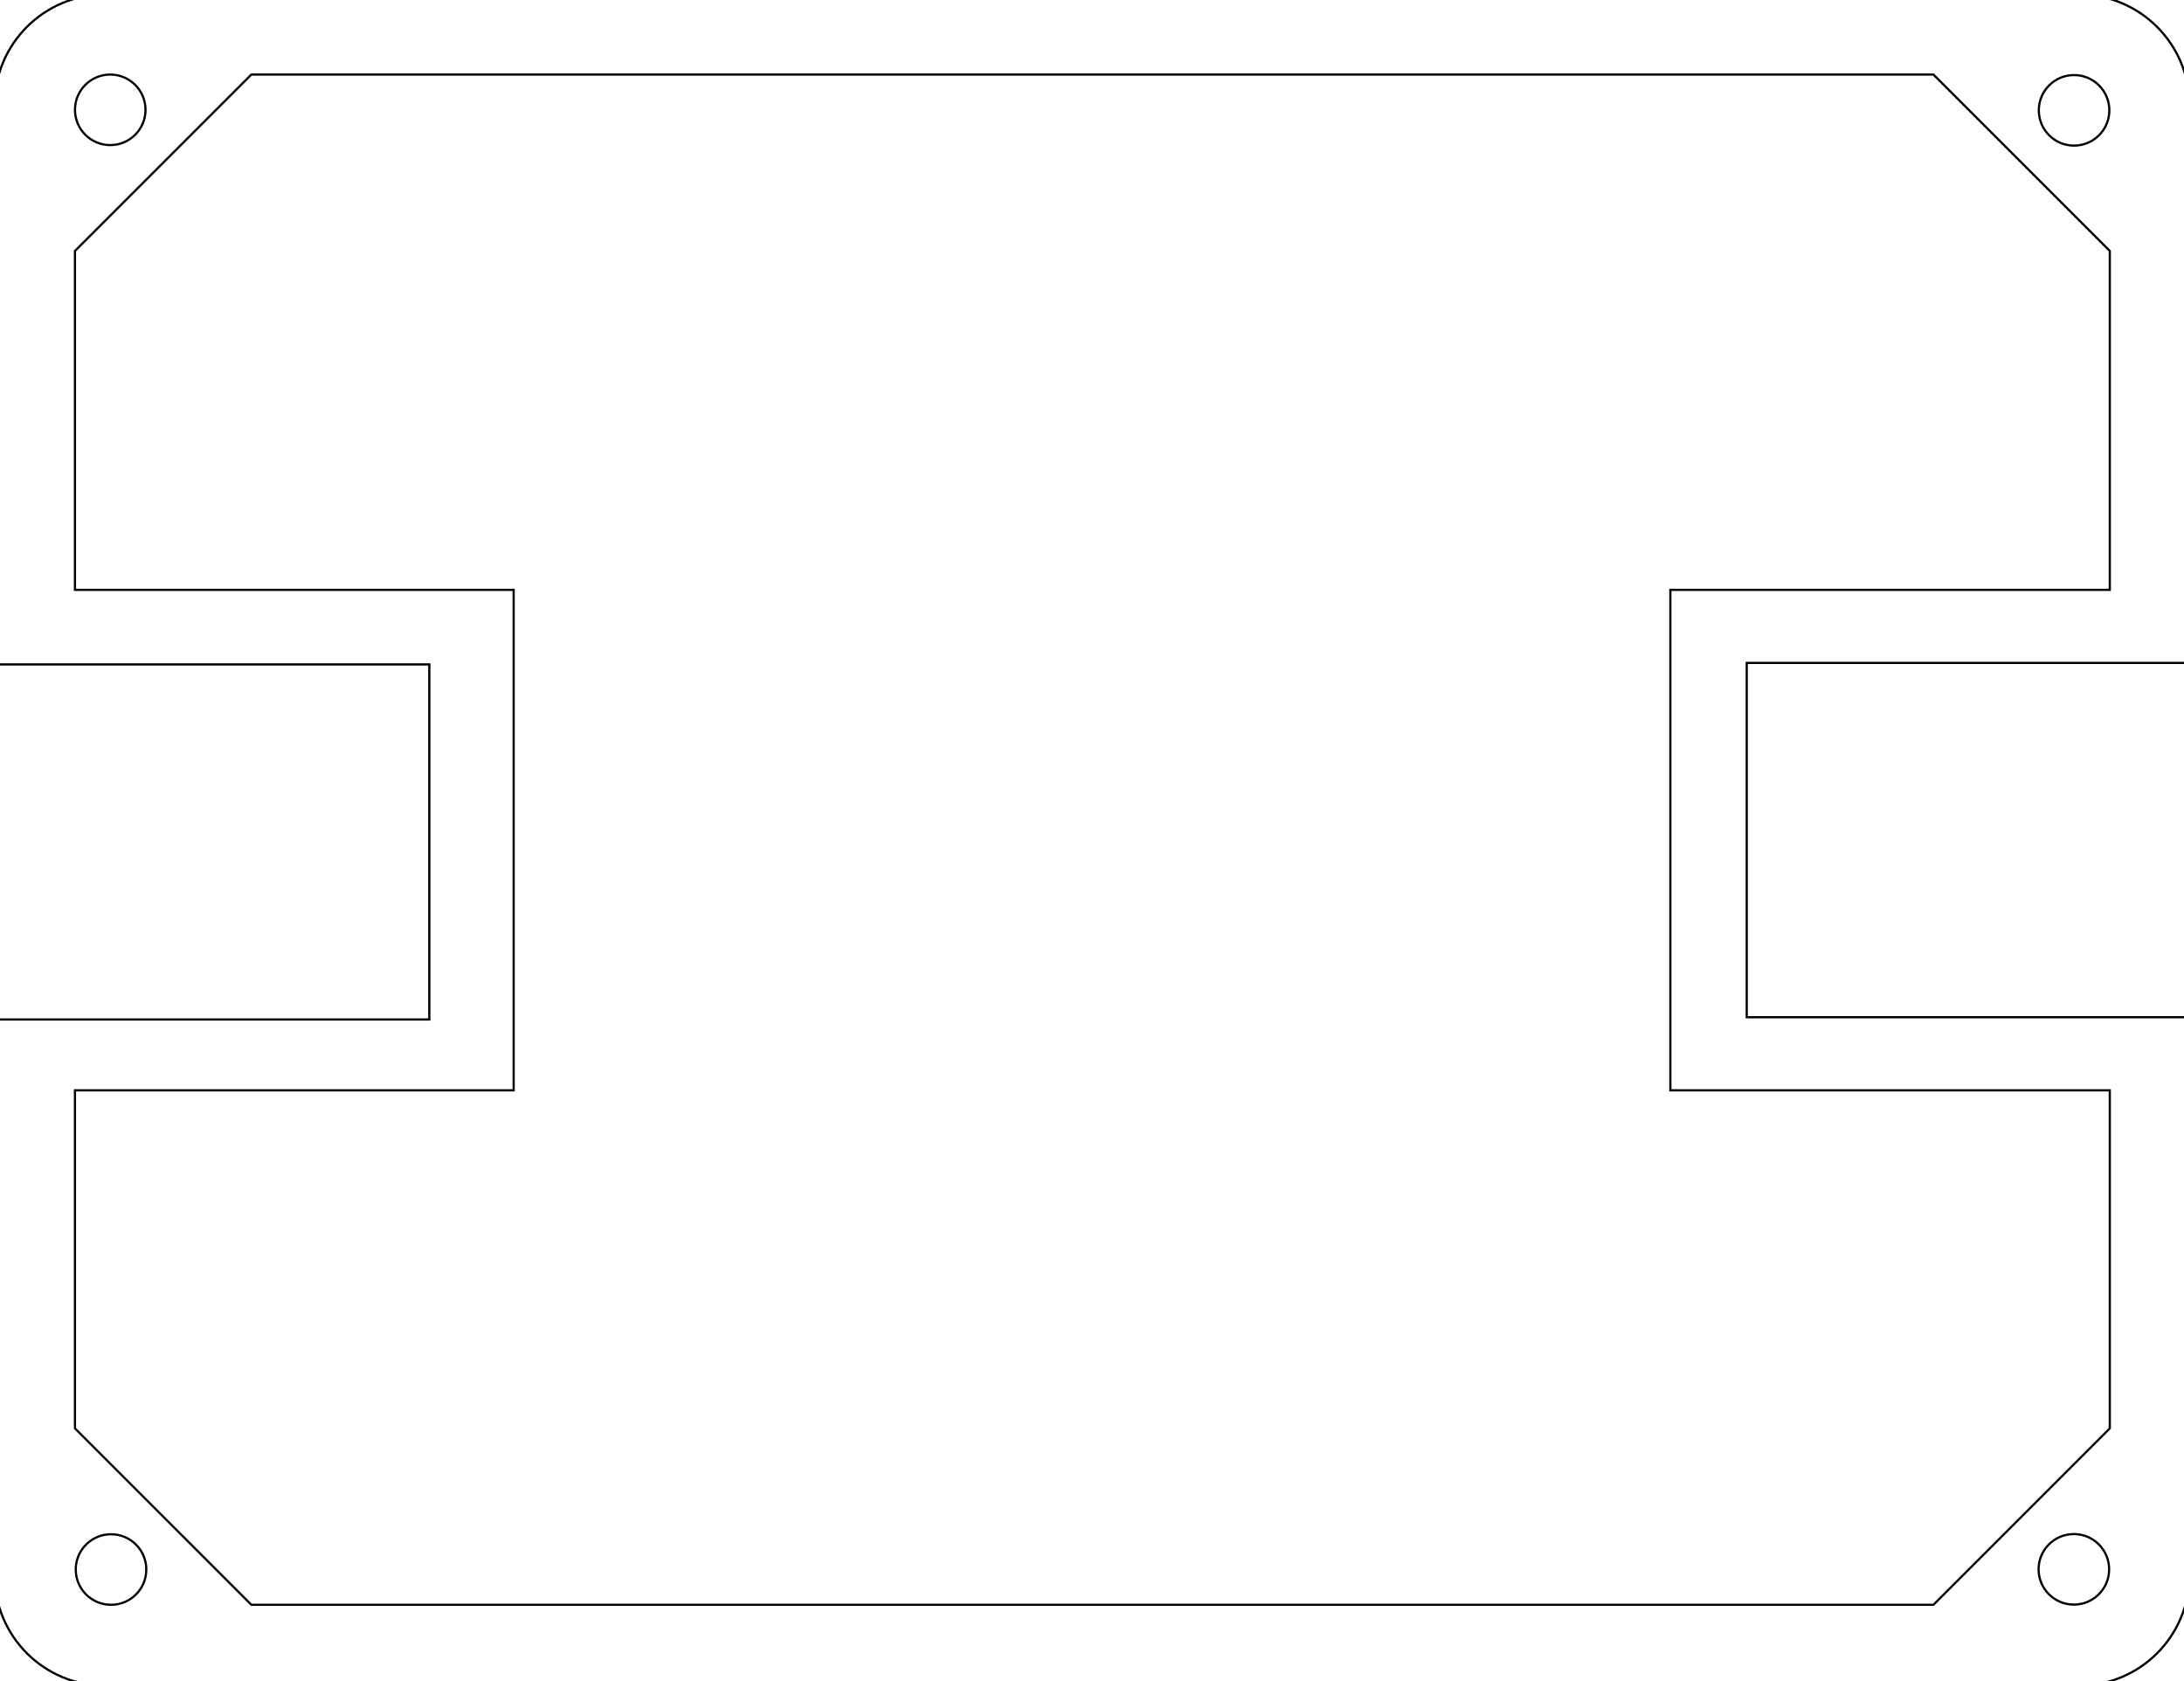
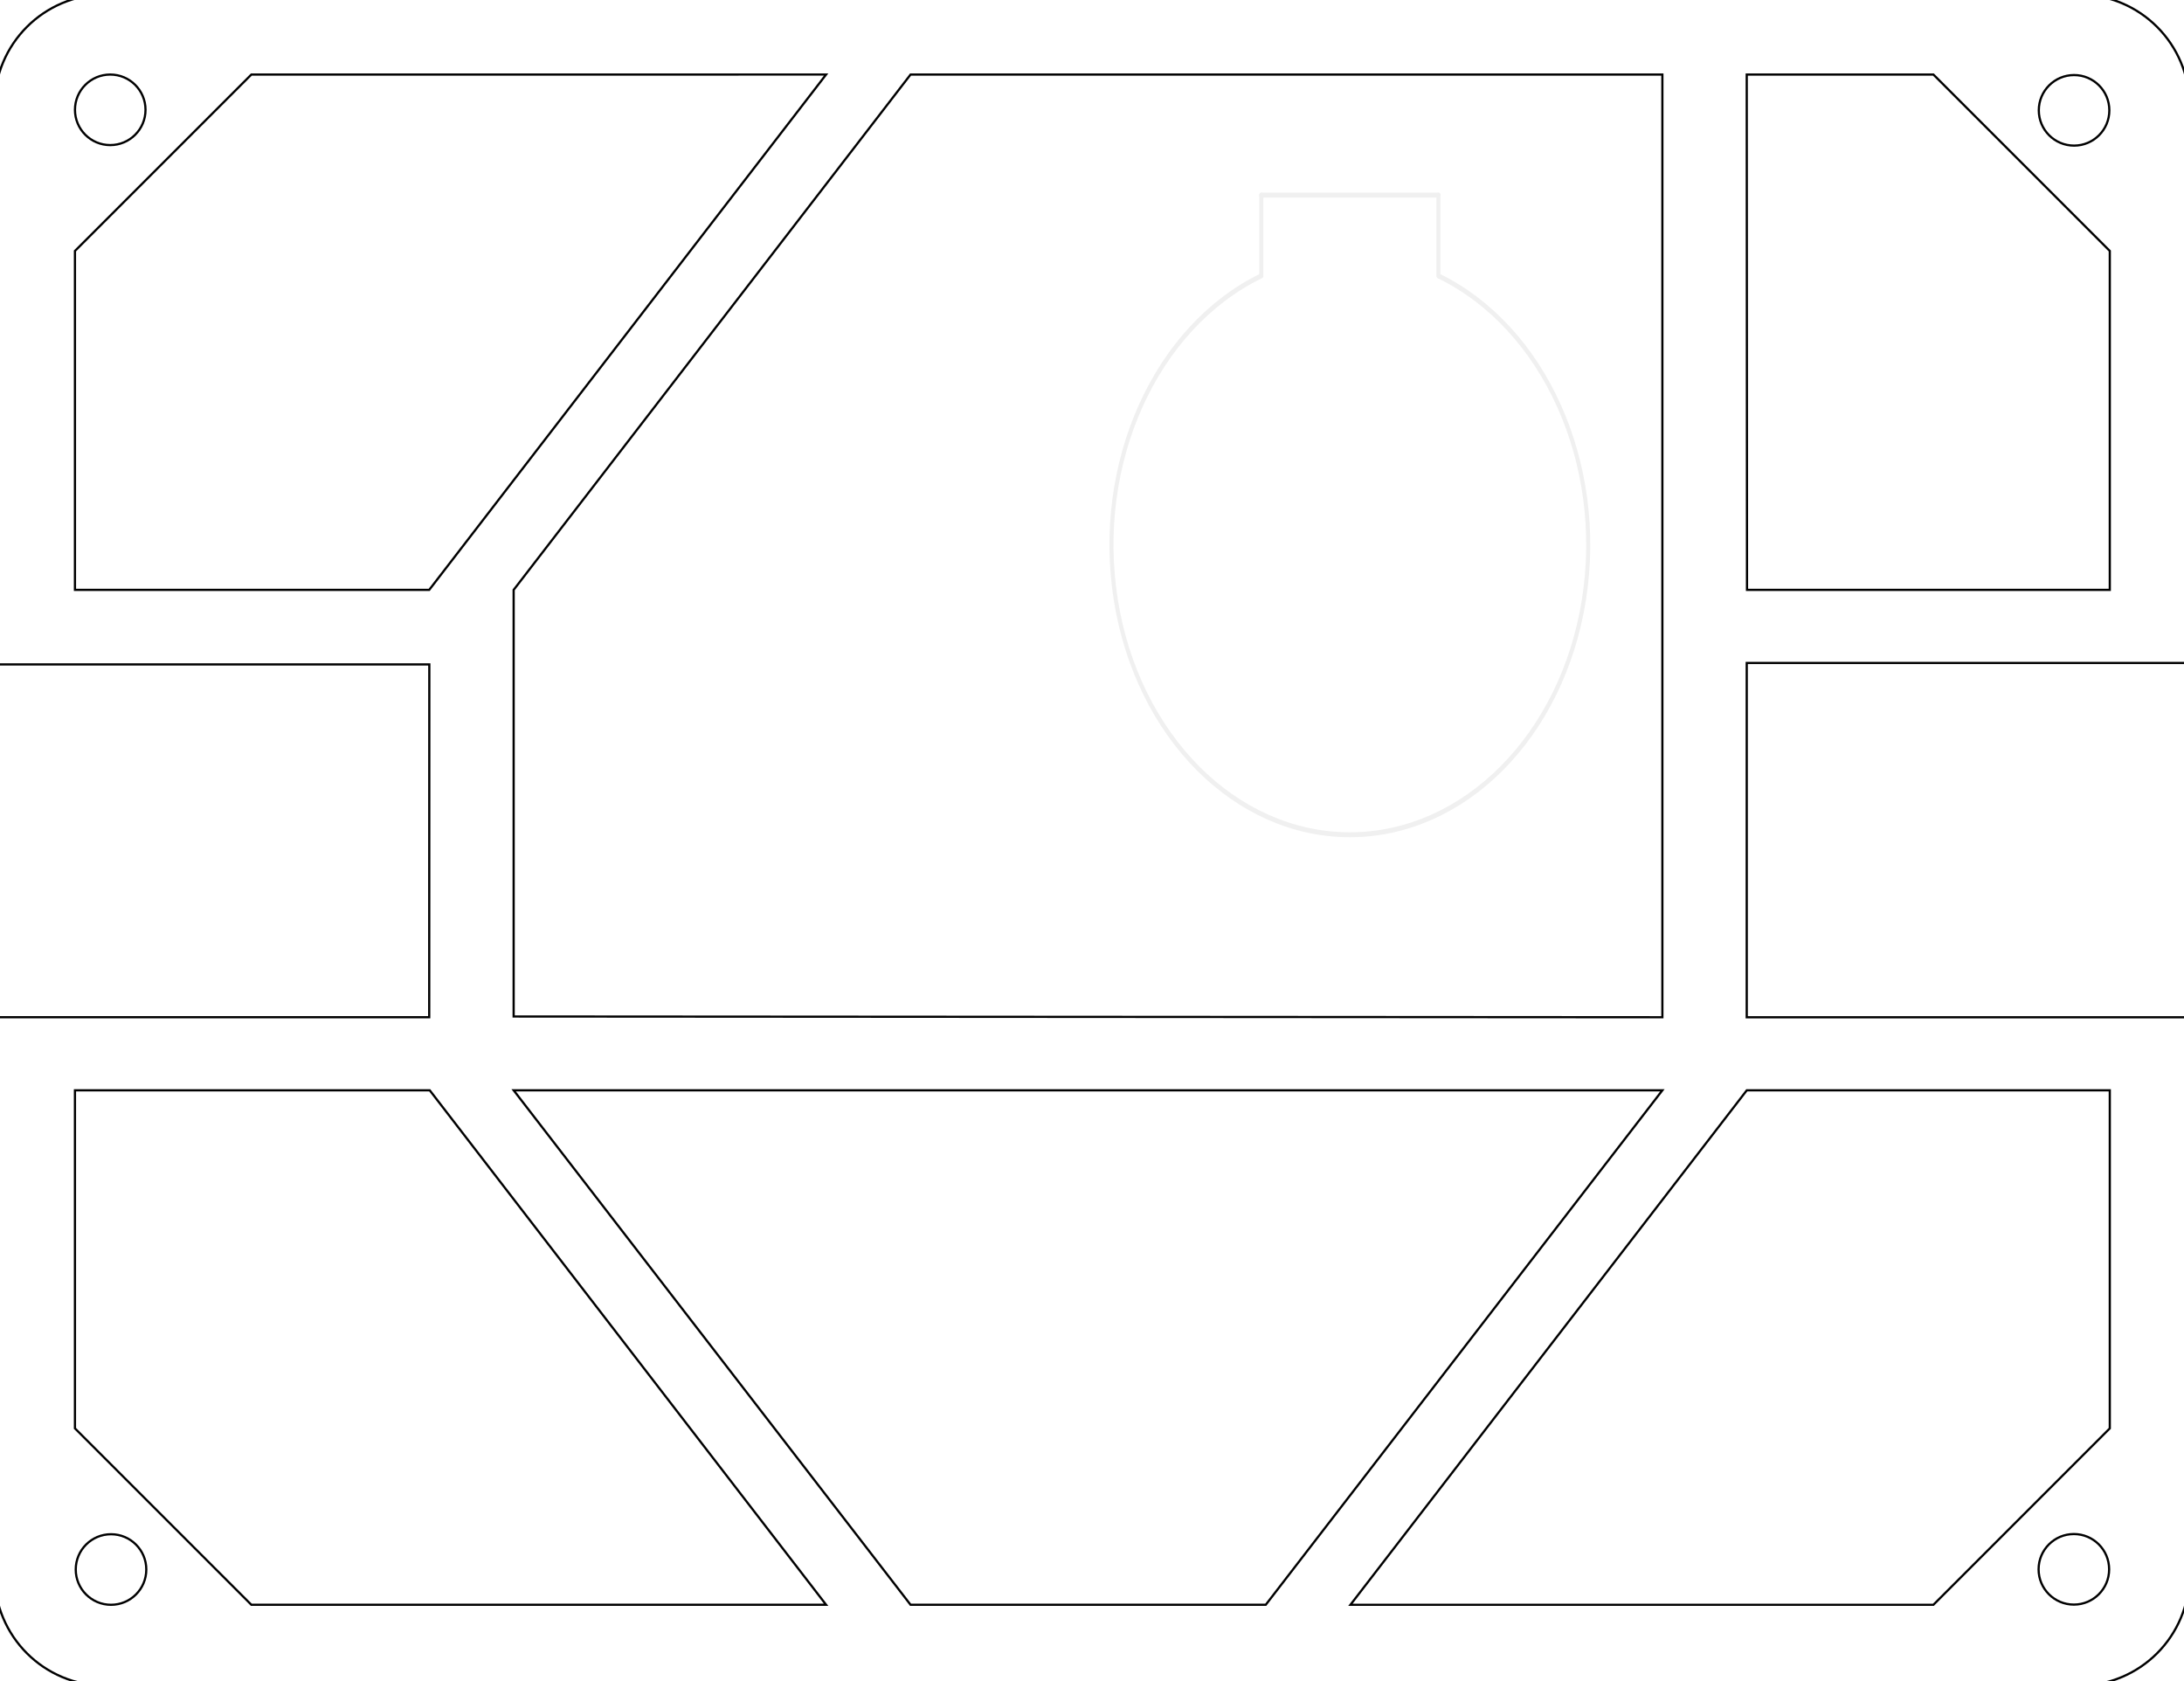
<svg xmlns="http://www.w3.org/2000/svg" id="svg2" viewBox="0 0 280.8 216" height="3in" width="3.9in" y="0in" x="0in" version="1.2">
  <defs id="defs1813" />
  <g id="g6" transform="translate(0,-625.89)" style="stroke:#000000;stroke-opacity:1;stroke-width:0.283;stroke-miterlimit:4;stroke-dasharray:none">
    <g id="board" style="stroke:#000000;stroke-opacity:1;stroke-width:0.283;stroke-miterlimit:4;stroke-dasharray:none">
      <g id="g9" style="fill:none;stroke:#000000;stroke-opacity:1;stroke-width:0.283;stroke-miterlimit:4;stroke-dasharray:none" />
    </g>
  </g>
  <g partID="854240130" id="g120" style="stroke:#000000;stroke-opacity:1;fill:none;stroke-width:0.283;stroke-miterlimit:4;stroke-dasharray:none">
    <g transform="translate(8.13851,195.636)" id="g122" style="stroke:#000000;stroke-opacity:1;fill:none;stroke-width:0.283;stroke-miterlimit:4;stroke-dasharray:none">
      <g id="g124" style="stroke:#000000;stroke-opacity:1;fill:none;stroke-width:0.283;stroke-miterlimit:4;stroke-dasharray:none">
        <path style="fill:none;stroke:#000000;stroke-width:0.283;stroke-miterlimit:4;stroke-dasharray:none;stroke-opacity:1" d="M 10.671,6.135 A 4.535,4.535 0 0 1 6.135,10.671 4.535,4.535 0 0 1 1.6,6.135 4.535,4.535 0 0 1 6.135,1.6 4.535,4.535 0 0 1 10.671,6.135 Z" id="nonconn0" />
      </g>
    </g>
  </g>
  <g partID="854240160" id="g127" style="stroke:#000000;stroke-opacity:1;fill:none;stroke-width:0.283;stroke-miterlimit:4;stroke-dasharray:none">
    <g transform="translate(8.03795,7.98297)" id="g129" style="stroke:#000000;stroke-opacity:1;fill:none;stroke-width:0.283;stroke-miterlimit:4;stroke-dasharray:none">
      <g id="g131" style="stroke:#000000;stroke-opacity:1;fill:none;stroke-width:0.283;stroke-miterlimit:4;stroke-dasharray:none">
        <path style="fill:none;stroke:#000000;stroke-width:0.283;stroke-miterlimit:4;stroke-dasharray:none;stroke-opacity:1" d="m 10.671,6.135 a 4.535,4.535 0 0 1 -4.535,4.535 4.535,4.535 0 0 1 -4.535,-4.535 4.535,4.535 0 0 1 4.535,-4.535 4.535,4.535 0 0 1 4.535,4.535 z" id="circle133" />
      </g>
    </g>
  </g>
  <g partID="854240190" id="g135" style="stroke:#000000;stroke-opacity:1;fill:none;stroke-width:0.283;stroke-miterlimit:4;stroke-dasharray:none">
    <g transform="translate(260.53,8.04937)" id="g137" style="stroke:#000000;stroke-opacity:1;fill:none;stroke-width:0.283;stroke-miterlimit:4;stroke-dasharray:none">
      <g id="g139" style="stroke:#000000;stroke-opacity:1;fill:none;stroke-width:0.283;stroke-miterlimit:4;stroke-dasharray:none">
        <path style="fill:none;stroke:#000000;stroke-width:0.283;stroke-miterlimit:4;stroke-dasharray:none;stroke-opacity:1" d="m 10.671,6.135 a 4.535,4.535 0 0 1 -4.535,4.535 4.535,4.535 0 0 1 -4.535,-4.535 4.535,4.535 0 0 1 4.535,-4.535 4.535,4.535 0 0 1 4.535,4.535 z" id="circle141" />
      </g>
    </g>
  </g>
  <g partID="854240220" id="g143" style="stroke-width:0.283;stroke-miterlimit:4;stroke-dasharray:none;stroke:#000000;stroke-opacity:1">
    <g transform="translate(260.504,195.612)" id="g145" style="stroke-width:0.283;stroke-miterlimit:4;stroke-dasharray:none;stroke:#000000;stroke-opacity:1">
      <g id="g147" style="stroke-width:0.283;stroke-miterlimit:4;stroke-dasharray:none;stroke:#000000;stroke-opacity:1">
        <path style="fill:none;stroke:#000000;stroke-width:0.283;stroke-miterlimit:4;stroke-dasharray:none;stroke-opacity:1" d="m 10.671,6.135 a 4.535,4.535 0 0 1 -4.535,4.535 4.535,4.535 0 0 1 -4.535,-4.535 4.535,4.535 0 0 1 4.535,-4.535 4.535,4.535 0 0 1 4.535,4.535 z" id="circle149" />
      </g>
    </g>
  </g>
  <g partID="854256680" id="g1282" style="stroke:#000000;stroke-opacity:1;stroke-width:0.283;stroke-miterlimit:4;stroke-dasharray:none" />
-   <path style="fill:none;fill-opacity:1;stroke:#000000;stroke-width:0.285;stroke-miterlimit:4;stroke-dasharray:none;stroke-opacity:1" d="m 13.537,-0.708 c -7.892,0 -14.245,6.363 -14.245,14.266 l 0,51.087 0,20.768 55.905,0 0,45.65 -55.905,0 0,71.377 c 0,7.903 6.353,14.266 14.245,14.266 l 253.726,0 c 7.892,0 14.245,-6.363 14.245,-14.266 l 0,-71.616 0,-0.05 -56.928,0 0,-45.55 56.928,0 0,-0.05 0,-71.616 c 0,-7.903 -6.353,-14.266 -14.245,-14.266 l -253.726,0 z" id="path3509" />
-   <path style="fill:none;fill-opacity:1;stroke:#000000;stroke-width:0.283;stroke-miterlimit:4;stroke-dasharray:none;stroke-opacity:1" d="m 32.316,9.584 216.266,0 22.677,22.677 0,43.573 -56.498,0 0,64.331 56.498,0 0,43.463 -22.677,22.677 -216.266,0 -22.678,-22.677 0,-43.463 56.403,0 0,-64.331 -47.067,0 -9.336,0 0,-10.669 0,-32.905 z" id="path3507" />
+   <path style="fill:none;fill-opacity:1;stroke:#000000;stroke-width:0.285;stroke-miterlimit:4;stroke-dasharray:none;stroke-opacity:1" d="m 13.537,-0.708 c -7.892,0 -14.245,6.363 -14.245,14.266 v 51.087 20.768 H 55.198 l -0.014,45.361 -55.891,0 -2e-8,71.667 c 0,7.903 6.353,14.266 14.245,14.266 H 267.263 c 7.892,0 14.245,-6.363 14.245,-14.266 v -71.616 -0.05 H 224.58 V 85.225 h 56.928 v -0.05 -71.616 c 0,-7.903 -6.353,-14.266 -14.245,-14.266 H 13.537 Z" id="path3509" />
+   <path style="fill:none;fill-opacity:1;stroke:#000000;stroke-width:0.283;stroke-miterlimit:4;stroke-dasharray:none;stroke-opacity:1" d="M 32.316,206.305 9.637,183.628 v -43.463 h 45.614 l 50.963,66.139 z M 248.581,9.584 271.258,32.261 v 43.573 h -46.643 l -0.035,-66.25 z M 66.041,130.677 l 0,-54.843 51.03,-66.25 96.663,-1.222e-4 -1e-5,121.191 z m 96.699,75.627 h -45.669 l -51.03,-66.139 147.693,0 z m 108.518,-66.139 v 43.463 l -22.677,22.677 h -74.954 l 50.96,-66.139 z M 55.183,75.834 H 18.973 9.637 V 65.166 32.261 L 32.316,9.584 106.214,9.581 Z" id="path3507" />
+   <g transform="translate(1.26e-6,-1.69e-5)" partID="854296641" id="g31">
+     <g transform="translate(204.499,24.7594)" id="g29">
+       <g transform="rotate(90)" id="g27">
+         <g flipped="1" id="silkscreen0">
+           <g transform="matrix(-1,0,0,1,82.8585,0)" id="g24">
+             <g id="g22">
+               <g transform="matrix(1.2204,0,0,1.00385,-0.0459834,0.00921915)" id="g20">
+                 <g id="g18">
+                   <g id="g16">
+                     <g gorn="0.3.0.0.0" id="g14">
+                       <path style="fill:none;stroke:#f0f0f0;stroke-width:0.52" id="path13" gorn="0.3.0.0.0.0" d="m 59.164,42.157 a 30.53,30.53 0 1 1 0,-22.677" class="other" />
+                       <line x1="59.165" id="line15" gorn="0.3.0.0.0.1" style="stroke:#f0f0f0;stroke-width:0.52;stroke-linecap:round" class="other" y1="19.479" y2="19.479" x2="67.669" />
+                       <line x1="67.669" id="line17" gorn="0.3.0.0.0.2" style="stroke:#f0f0f0;stroke-width:0.52;stroke-linecap:round" class="other" y1="19.479" y2="42.157" x2="67.669" />
+                       <line x1="67.669" id="line19" gorn="0.3.0.0.0.3" style="stroke:#f0f0f0;stroke-width:0.52;stroke-linecap:round" class="other" y1="42.157" y2="42.157" x2="59.165" />
+                     </g>
+                   </g>
+                 </g>
+               </g>
+             </g>
+           </g>
+         </g>
+       </g>
+     </g>
+   </g>
</svg>
